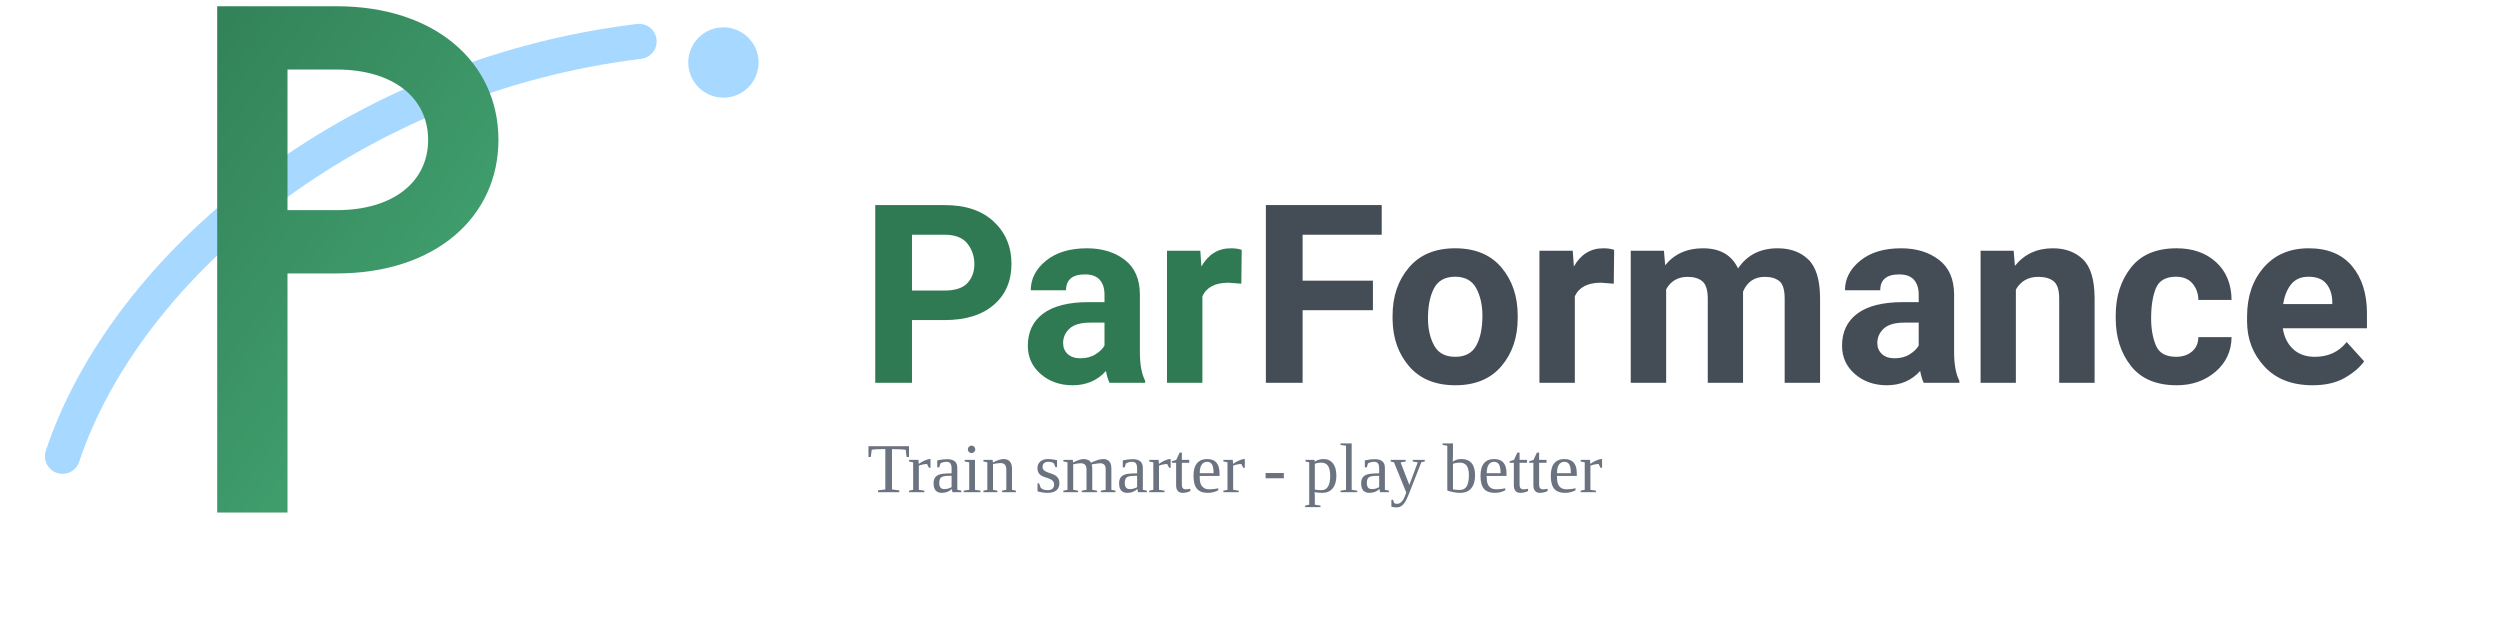
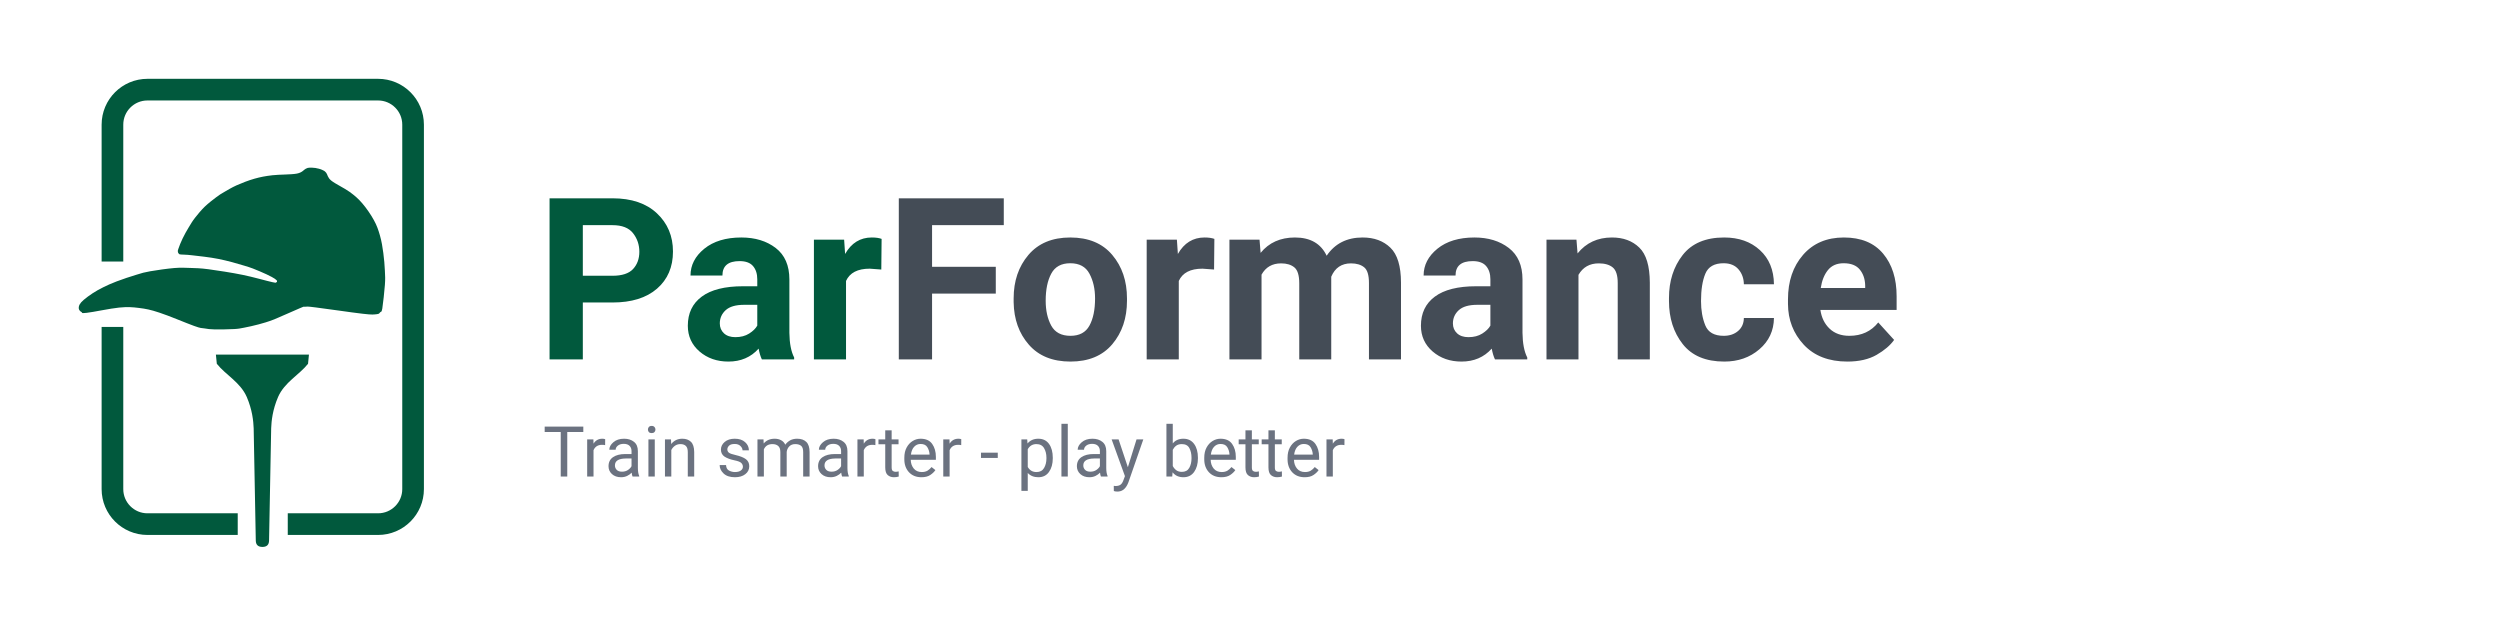
- <svg xmlns="http://www.w3.org/2000/svg" width="640" height="160" viewBox="0 0 640 160" fill="none" role="img" aria-label="ParFormance wordmark">
+ <svg xmlns="http://www.w3.org/2000/svg" width="640" height="160" viewBox="0 0 640 160" fill="none" role="img" aria-label="ParFormance">
  <style>
        .brand { font-family: 'Poppins', ui-sans-serif, system-ui, -apple-system, Segoe UI, Roboto, Arial, "Noto Sans"; font-weight: 600; }
        .light { font-weight: 400; }
    </style>
-   <g transform="translate(16,16) scale(0.9)">
-     <path d="M0 112c18-54 82-108 164-118" stroke="#A7D8FF" stroke-width="10" stroke-linecap="round" />
-     <circle cx="188" cy="0" r="10" fill="#A7D8FF" />
-     <linearGradient id="wg" x1="0" y1="0" x2="200" y2="140" gradientUnits="userSpaceOnUse">
-       <stop stop-color="#2F7A52" />
-       <stop offset="1" stop-color="#4FBF86" />
-     </linearGradient>
-     <path d="M44 -16h34c28 0 46 16 46 38s-18 38-46 38H64v68H44V-16zm20 18v40h14c16 0 26-8 26-20s-10-20-26-20H64z" fill="url(#wg)" />
+   <g transform="translate(20 20) scale(0.2359)">
+     <g fill="none" stroke="#01593d" stroke-width="23.5">
+       <path d="M37.25 199V50.5A38 38 0 0 1 75.25 12.5H325.5A38 38 0 0 1 363.5 50.5V446A38 38 0 0 1 325.5 484H227.5M37.25 270V446A38 38 0 0 0 75.25 484H173.2" />
+     </g>
+     <path fill="#01593d" d="M327.6 171.0C325.9 165.0 324.2 159.9 320.9 154.0C317.7 148.1 312.7 140.9 308.3 135.8C304.0 130.8 300.3 127.6 294.7 123.5C289.1 119.4 279.0 114.7 274.7 111.2C270.5 107.8 270.8 104.7 269.2 102.7C267.5 100.7 266.6 100.3 264.7 99.5C262.8 98.6 259.8 97.9 257.5 97.5C255.2 97.2 252.7 97.1 251.0 97.2C249.3 97.3 249.3 97.3 247.1 98.3C244.8 99.4 243.5 102.4 237.4 103.6C231.4 104.8 218.4 104.5 210.8 105.4C203.1 106.3 198.0 107.3 191.5 109.1C185.0 110.9 177.2 114.0 171.8 116.4C166.3 118.9 162.2 121.5 158.5 123.6C154.8 125.8 153.3 126.6 149.8 129.3C146.3 131.9 141.3 135.8 137.4 139.5C133.6 143.2 129.8 147.8 126.9 151.5C124.0 155.2 122.4 158.0 120.1 161.8C117.9 165.5 115.2 170.1 113.4 174.0C111.5 177.9 109.6 182.7 108.8 185.2C107.9 187.7 108.2 187.9 108.3 188.7C108.4 189.6 108.7 190.0 109.3 190.5C109.8 190.9 109.1 191.1 111.5 191.4C113.8 191.7 116.5 191.4 123.2 192.2C130.0 193.0 142.8 194.3 152.2 196.2C161.8 198.1 172.8 201.2 180.2 203.5C187.8 205.7 192.3 207.6 197.2 209.7C202.2 211.7 207.3 214.3 210.2 215.8C213.2 217.4 214.1 218.2 215.0 219.0C216.0 219.7 215.7 220.0 215.8 220.4C215.8 220.8 216.1 221.2 215.3 221.3C214.4 221.5 216.8 222.8 210.7 221.4C204.6 220.1 190.0 215.8 178.5 213.5C167.0 211.1 150.9 208.7 141.5 207.4C132.1 206.2 128.2 206.2 122.0 206.0C115.8 205.8 111.5 205.5 104.2 206.1C97.0 206.7 85.0 208.4 78.2 209.6C71.5 210.8 69.6 211.4 63.5 213.3C57.4 215.1 47.8 218.3 41.8 220.6C35.7 222.9 31.5 224.9 27.2 227.0C23.0 229.1 19.5 231.0 16.0 233.3C12.5 235.6 8.5 238.5 6.1 240.6C3.7 242.7 2.5 244.1 1.6 245.7C0.7 247.4 0.5 249.2 0.8 250.5C1.2 251.9 2.2 253.1 3.6 253.8C5.0 254.5 2.4 255.5 9.3 254.7C16.1 254.0 35.0 249.9 44.5 249.0C54.0 248.1 58.7 248.5 66.0 249.4C73.3 250.3 78.3 251.2 88.2 254.5C98.2 257.7 117.6 266.0 125.8 268.9C133.9 271.8 133.2 271.0 137.0 271.6C140.8 272.2 142.8 272.6 148.2 272.7C153.7 272.8 164.2 272.6 169.5 272.3C174.8 272.0 175.8 271.6 180.2 270.8C184.7 269.9 190.6 268.7 196.0 267.2C201.4 265.7 205.3 264.7 212.8 261.8C220.2 258.8 235.2 251.9 240.8 249.6C246.3 247.3 243.5 248.3 246.2 248.1C249.0 248.0 247.1 247.5 257.5 248.8C267.9 250.0 297.7 254.5 308.8 255.7C319.8 257.0 320.8 256.5 323.9 256.2C327.1 255.9 326.8 255.1 327.8 254.1C328.8 253.0 329.2 254.9 330.1 250.0C330.9 245.0 332.4 231.3 332.9 224.5C333.4 217.7 333.2 214.8 332.9 209.0C332.6 203.2 332.1 196.1 331.2 189.8C330.4 183.4 329.3 177.0 327.6 171.0Z" />
+     <path fill="#01593d" d="M149.5 300H250.5L249.5 310C240 322 224 330 217 346C211 360 209.8 372 209.5 380L207.2 502Q207 508.75 200 508.75Q193 508.75 192.8 502L190.5 380C190.2 372 189 360 183 346C176 330 160 322 150.5 310Z" />
  </g>
-   <text x="220" y="98" class="brand" font-size="64" fill="#2F7A52">Par</text>
-   <text x="320" y="98" class="brand" font-size="64" fill="#444C56">Formance</text>
-   <text x="222" y="126" class="light" font-size="18" fill="#6B7280">Train smarter - play better</text>
+   <text x="137" y="92" class="brand" font-size="58" fill="#01593d">Par<tspan fill="#444C56">Formance</tspan>
+   </text>
+   <text x="139" y="122" class="brand light" font-size="18" fill="#6B7280">Train smarter - play better</text>
</svg>
